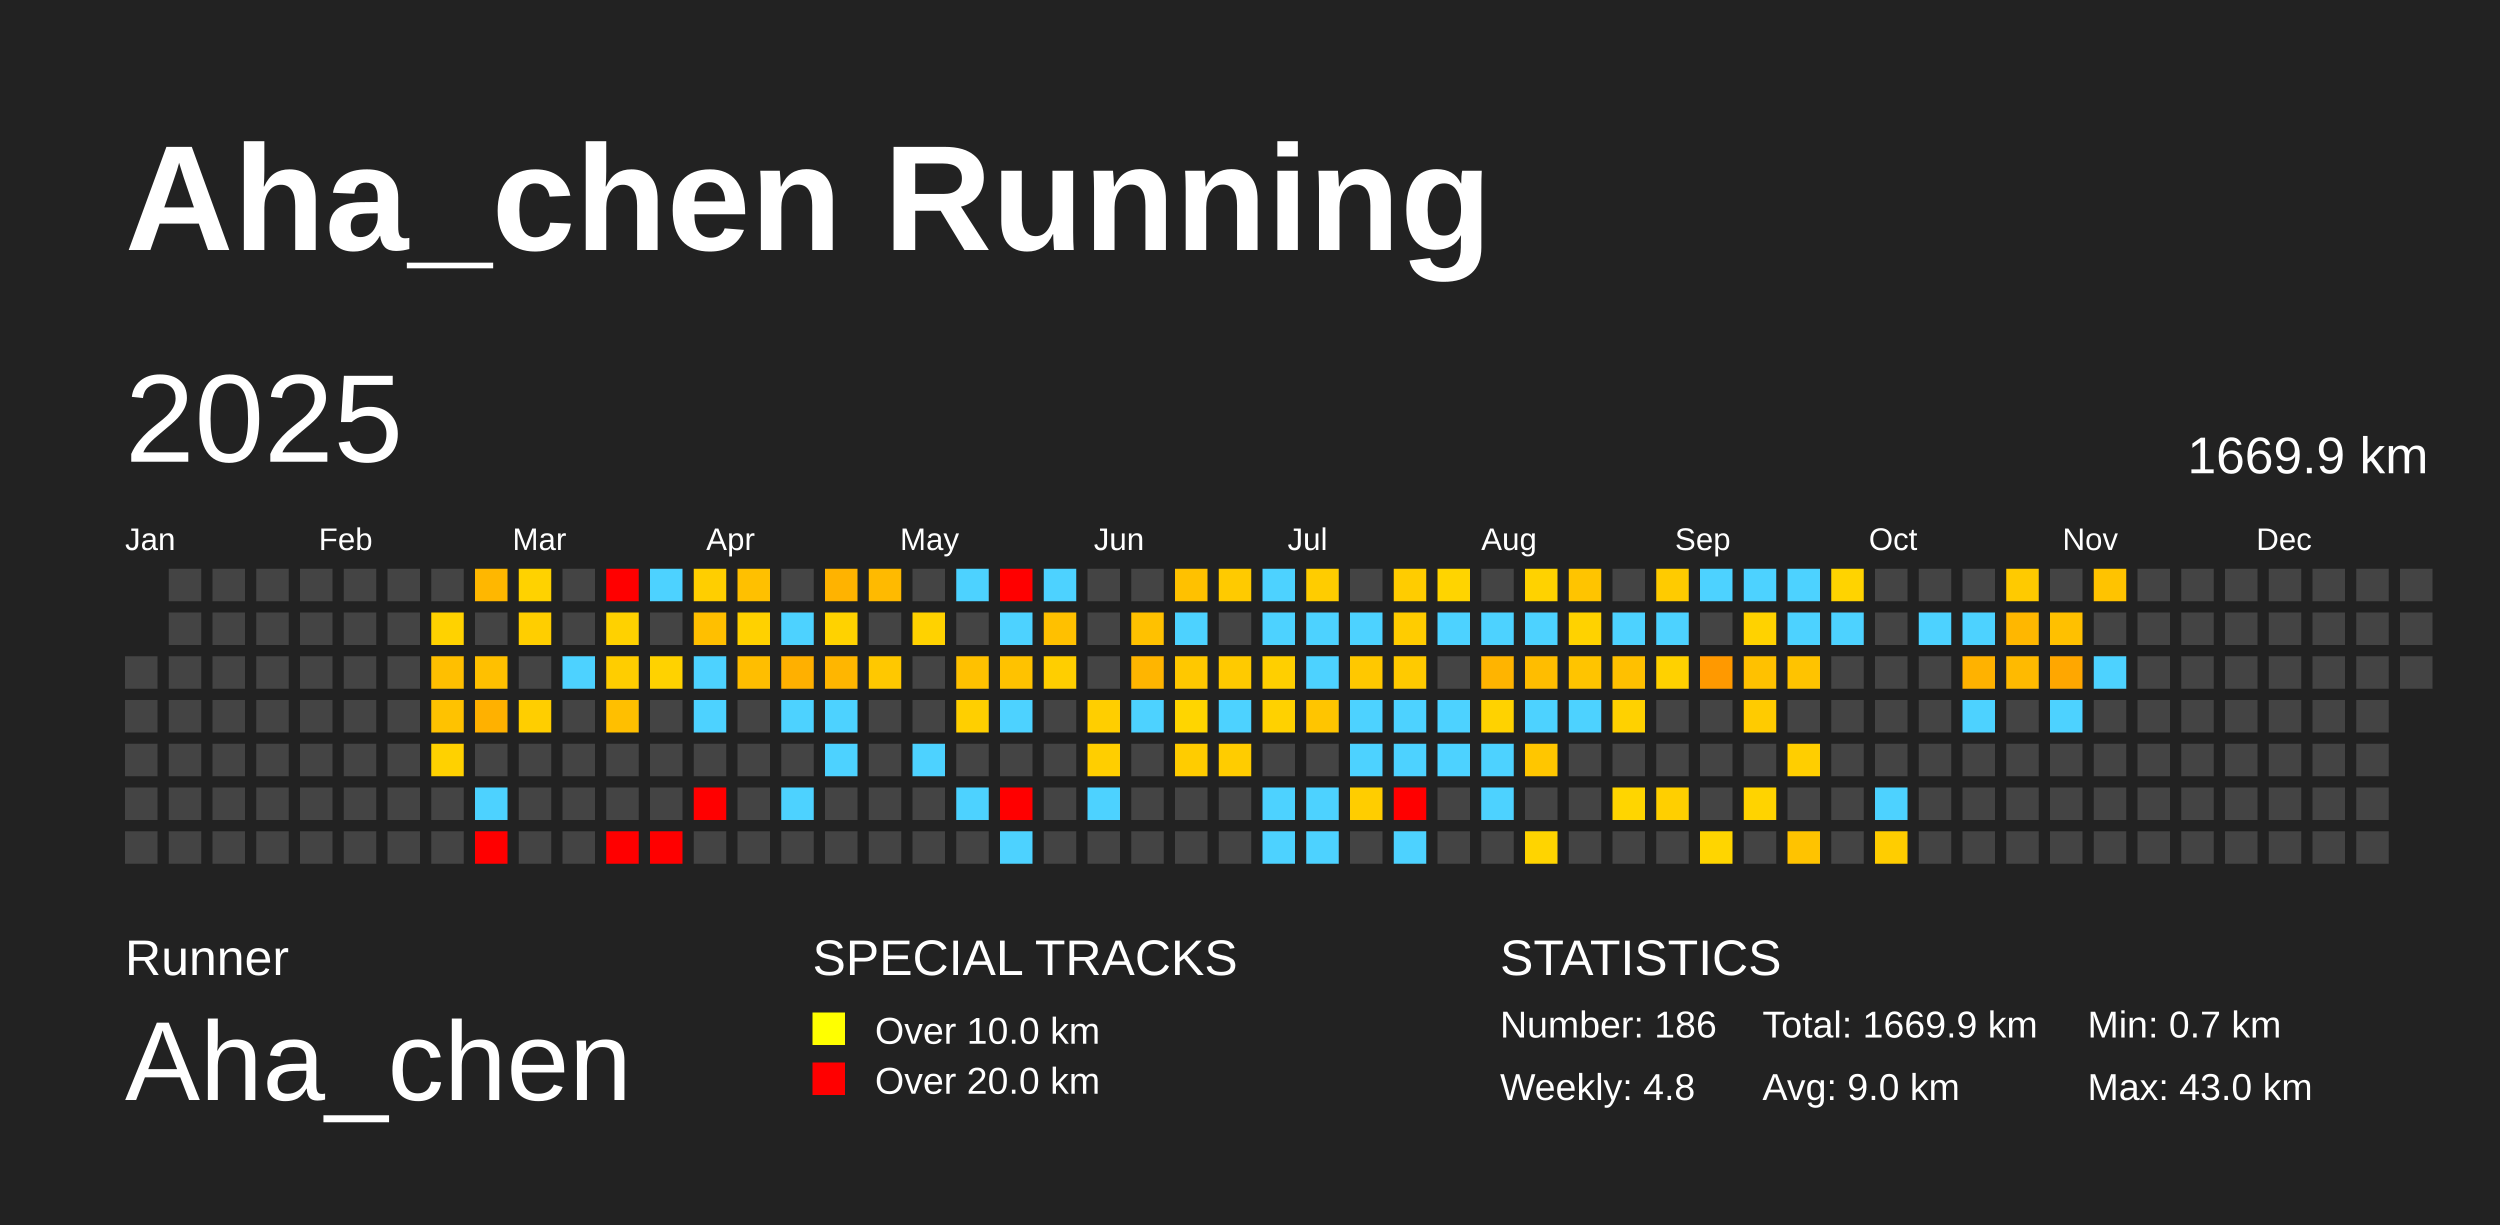
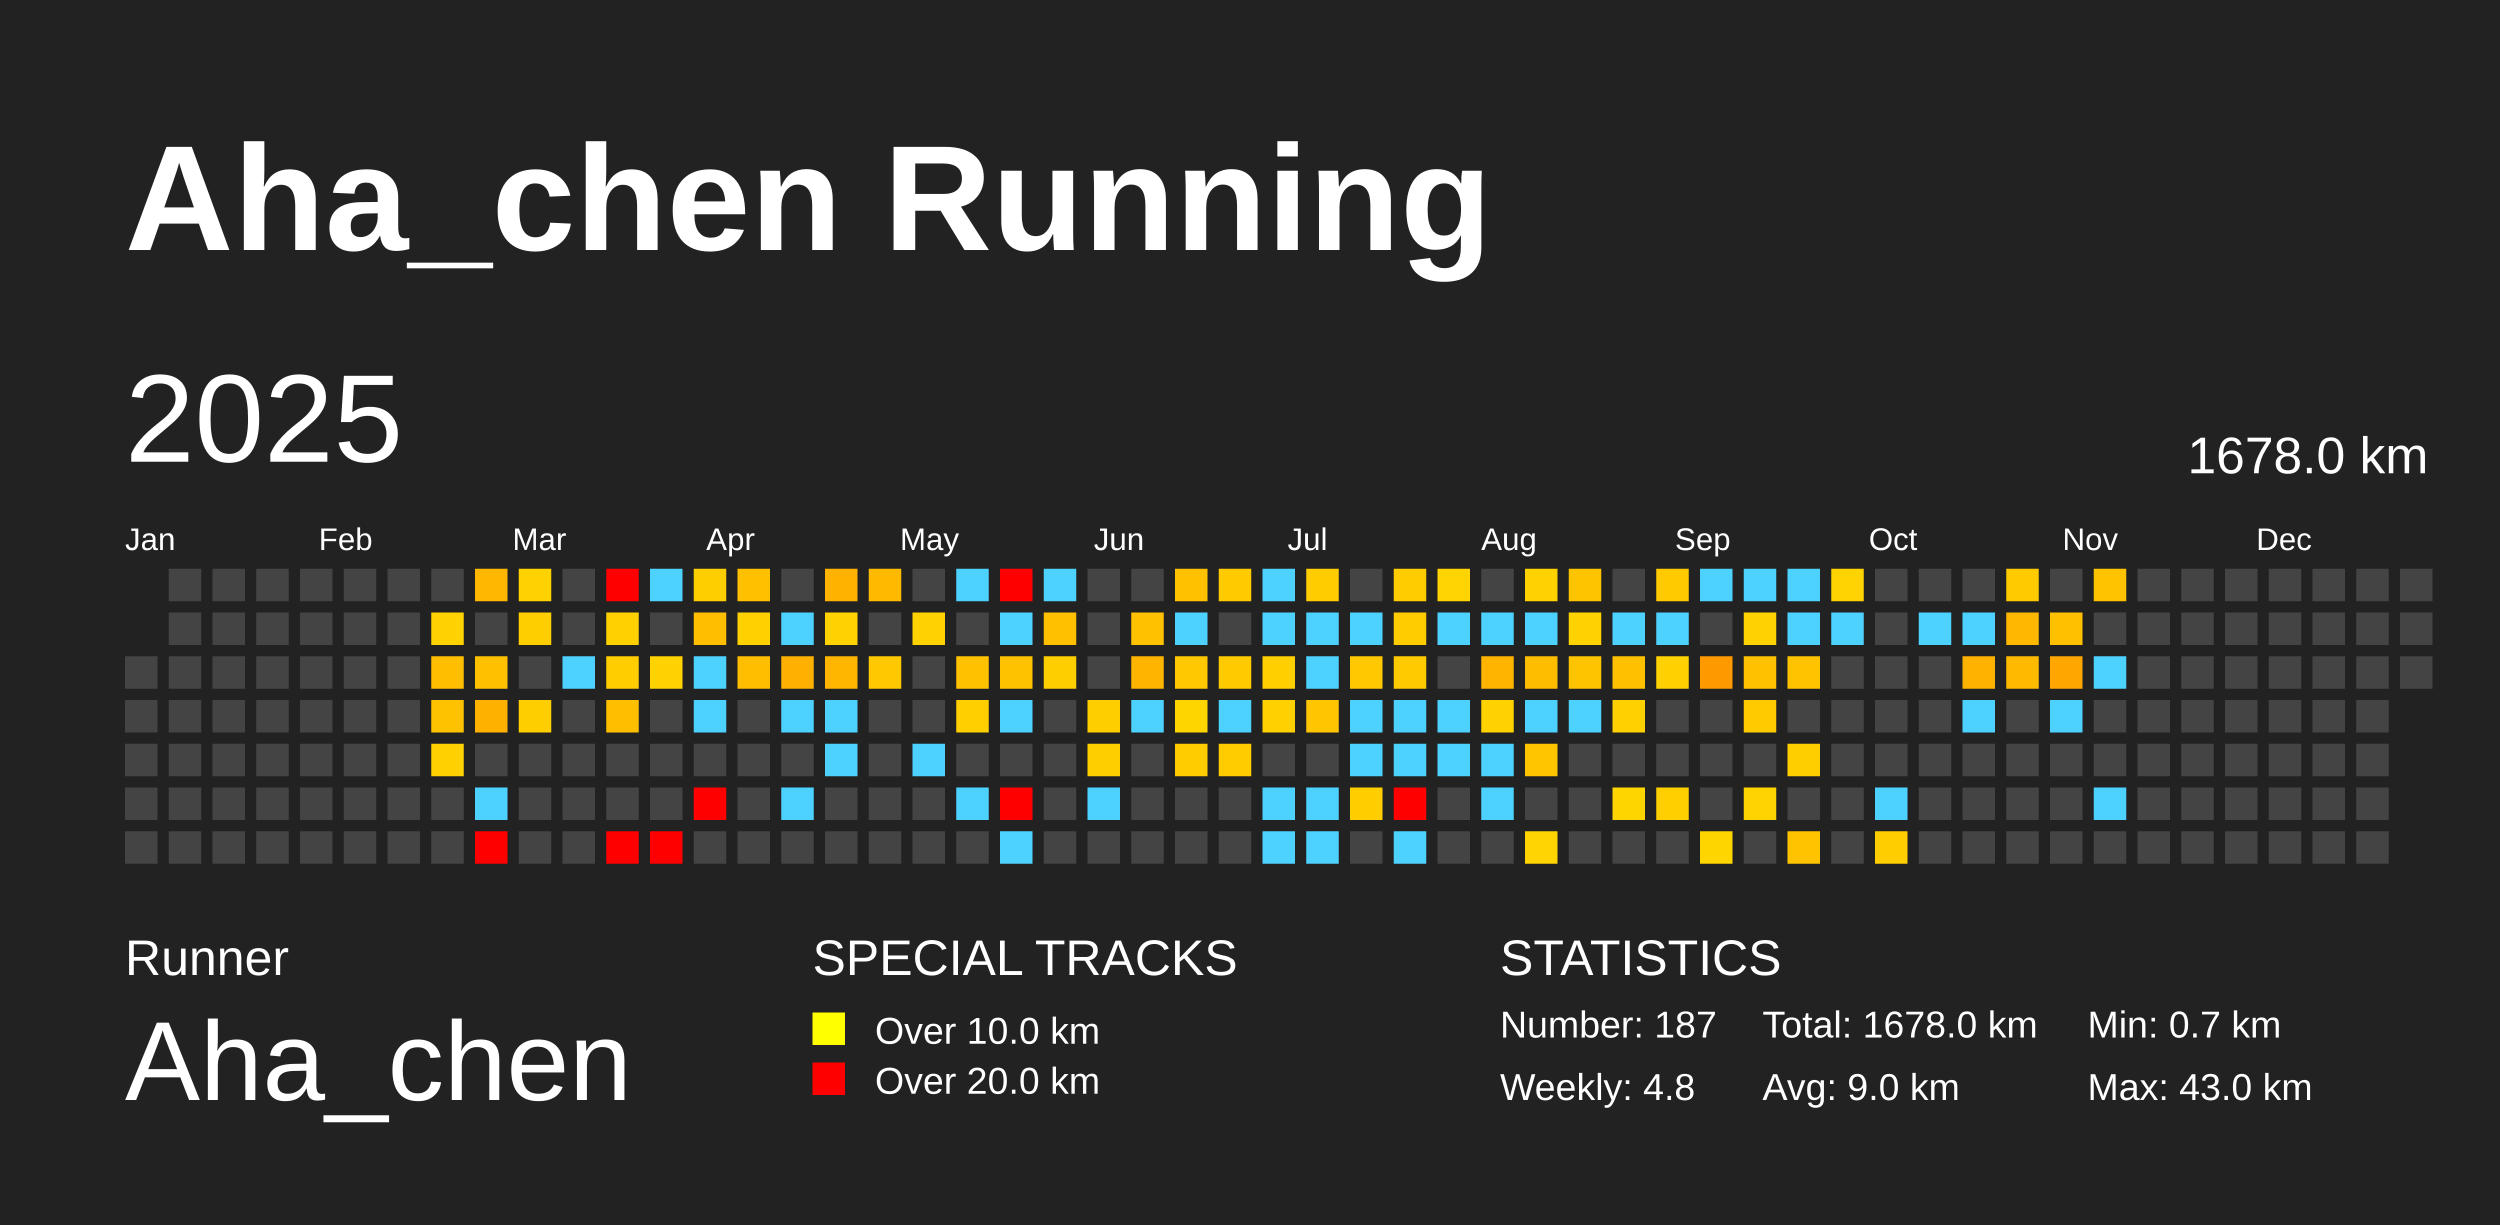
<svg xmlns="http://www.w3.org/2000/svg" baseProfile="full" height="98mm" version="1.1" viewBox="0,0,200,98" width="200mm">
  <defs />
  <rect fill="#222222" height="98" width="200" x="0" y="0" />
  <text fill="#FFFFFF" style="font-size:12px; font-family:Arial; font-weight:bold;" x="10" y="20">Aha_chen Running</text>
  <text fill="#FFFFFF" style="font-size:4px; font-family:Arial" x="10" y="78">Runner</text>
  <text fill="#FFFFFF" style="font-size:9px; font-family:Arial" x="10" y="88">Aha_chen</text>
  <text fill="#FFFFFF" style="font-size:4px; font-family:Arial" x="65" y="78">SPECIAL TRACKS</text>
  <rect fill="yellow" height="2.6" width="2.6" x="65" y="81" />
  <text fill="#FFFFFF" style="font-size:3px; font-family:Arial" x="70" y="83.5">Over 10.0 km</text>
  <rect fill="red" height="2.6" width="2.6" x="65" y="85" />
  <text fill="#FFFFFF" style="font-size:3px; font-family:Arial" x="70" y="87.5">Over 20.0 km</text>
  <text fill="#FFFFFF" style="font-size:4px; font-family:Arial" x="120" y="78">STATISTICS</text>
-   <text fill="#FFFFFF" style="font-size:3px; font-family:Arial" x="120" y="83">Number: 186</text>
+   <text fill="#FFFFFF" style="font-size:3px; font-family:Arial" x="120" y="83">Number: 187</text>
  <text fill="#FFFFFF" style="font-size:3px; font-family:Arial" x="120" y="88">Weekly: 4.8</text>
-   <text fill="#FFFFFF" style="font-size:3px; font-family:Arial" x="141" y="83">Total: 1669.9 km</text>
+   <text fill="#FFFFFF" style="font-size:3px; font-family:Arial" x="141" y="83">Total: 1678.0 km</text>
  <text fill="#FFFFFF" style="font-size:3px; font-family:Arial" x="141" y="88">Avg: 9.0 km</text>
  <text fill="#FFFFFF" style="font-size:3px; font-family:Arial" x="167" y="83">Min: 0.7 km</text>
  <text fill="#FFFFFF" style="font-size:3px; font-family:Arial" x="167" y="88">Max: 43.0 km</text>
  <text dominant-baseline="hanging" fill="#FFFFFF" style="font-size:10.0px; font-family:Arial;" x="10" y="30">2025</text>
-   <text dominant-baseline="hanging" fill="#FFFFFF" style="font-size:4.125px; font-family:Arial;" x="175" y="35">1669.9 km</text>
+   <text dominant-baseline="hanging" fill="#FFFFFF" style="font-size:4.125px; font-family:Arial;" x="175" y="35">1678.0 km</text>
  <text fill="#FFFFFF" style="font-size:2.5px; font-family:Arial" x="10.0" y="44">Jan</text>
  <text fill="#FFFFFF" style="font-size:2.5px; font-family:Arial" x="25.5" y="44">Feb</text>
  <text fill="#FFFFFF" style="font-size:2.5px; font-family:Arial" x="41.0" y="44">Mar</text>
  <text fill="#FFFFFF" style="font-size:2.5px; font-family:Arial" x="56.5" y="44">Apr</text>
  <text fill="#FFFFFF" style="font-size:2.5px; font-family:Arial" x="72.0" y="44">May</text>
  <text fill="#FFFFFF" style="font-size:2.5px; font-family:Arial" x="87.5" y="44">Jun</text>
  <text fill="#FFFFFF" style="font-size:2.5px; font-family:Arial" x="103.0" y="44">Jul</text>
  <text fill="#FFFFFF" style="font-size:2.5px; font-family:Arial" x="118.5" y="44">Aug</text>
  <text fill="#FFFFFF" style="font-size:2.5px; font-family:Arial" x="134.0" y="44">Sep</text>
  <text fill="#FFFFFF" style="font-size:2.5px; font-family:Arial" x="149.5" y="44">Oct</text>
  <text fill="#FFFFFF" style="font-size:2.5px; font-family:Arial" x="165.0" y="44">Nov</text>
  <text fill="#FFFFFF" style="font-size:2.5px; font-family:Arial" x="180.5" y="44">Dec</text>
  <rect fill="#444444" height="2.6" width="2.6" x="10.0" y="52.5" />
  <rect fill="#444444" height="2.6" width="2.6" x="10.0" y="56.0" />
  <rect fill="#444444" height="2.6" width="2.6" x="10.0" y="59.5" />
  <rect fill="#444444" height="2.6" width="2.6" x="10.0" y="63.0" />
  <rect fill="#444444" height="2.6" width="2.6" x="10.0" y="66.5" />
  <rect fill="#444444" height="2.6" width="2.6" x="13.5" y="45.5" />
  <rect fill="#444444" height="2.6" width="2.6" x="13.5" y="49.0" />
  <rect fill="#444444" height="2.6" width="2.6" x="13.5" y="52.5" />
  <rect fill="#444444" height="2.6" width="2.6" x="13.5" y="56.0" />
  <rect fill="#444444" height="2.6" width="2.6" x="13.5" y="59.5" />
  <rect fill="#444444" height="2.6" width="2.6" x="13.5" y="63.0" />
  <rect fill="#444444" height="2.6" width="2.6" x="13.5" y="66.5" />
  <rect fill="#444444" height="2.6" width="2.6" x="17.0" y="45.5" />
  <rect fill="#444444" height="2.6" width="2.6" x="17.0" y="49.0" />
  <rect fill="#444444" height="2.6" width="2.6" x="17.0" y="52.5" />
  <rect fill="#444444" height="2.6" width="2.6" x="17.0" y="56.0" />
  <rect fill="#444444" height="2.6" width="2.6" x="17.0" y="59.5" />
  <rect fill="#444444" height="2.6" width="2.6" x="17.0" y="63.0" />
  <rect fill="#444444" height="2.6" width="2.6" x="17.0" y="66.5" />
  <rect fill="#444444" height="2.6" width="2.6" x="20.5" y="45.5" />
  <rect fill="#444444" height="2.6" width="2.6" x="20.5" y="49.0" />
  <rect fill="#444444" height="2.6" width="2.6" x="20.5" y="52.5" />
  <rect fill="#444444" height="2.6" width="2.6" x="20.5" y="56.0" />
  <rect fill="#444444" height="2.6" width="2.6" x="20.5" y="59.5" />
  <rect fill="#444444" height="2.6" width="2.6" x="20.5" y="63.0" />
  <rect fill="#444444" height="2.6" width="2.6" x="20.5" y="66.5" />
  <rect fill="#444444" height="2.6" width="2.6" x="24.0" y="45.5" />
  <rect fill="#444444" height="2.6" width="2.6" x="24.0" y="49.0" />
  <rect fill="#444444" height="2.6" width="2.6" x="24.0" y="52.5" />
  <rect fill="#444444" height="2.6" width="2.6" x="24.0" y="56.0" />
  <rect fill="#444444" height="2.6" width="2.6" x="24.0" y="59.5" />
  <rect fill="#444444" height="2.6" width="2.6" x="24.0" y="63.0" />
  <rect fill="#444444" height="2.6" width="2.6" x="24.0" y="66.5" />
  <rect fill="#444444" height="2.6" width="2.6" x="27.5" y="45.5" />
  <rect fill="#444444" height="2.6" width="2.6" x="27.5" y="49.0" />
  <rect fill="#444444" height="2.6" width="2.6" x="27.5" y="52.5" />
  <rect fill="#444444" height="2.6" width="2.6" x="27.5" y="56.0" />
  <rect fill="#444444" height="2.6" width="2.6" x="27.5" y="59.5" />
  <rect fill="#444444" height="2.6" width="2.6" x="27.5" y="63.0" />
  <rect fill="#444444" height="2.6" width="2.6" x="27.5" y="66.5" />
  <rect fill="#444444" height="2.6" width="2.6" x="31.0" y="45.5" />
  <rect fill="#444444" height="2.6" width="2.6" x="31.0" y="49.0" />
  <rect fill="#444444" height="2.6" width="2.6" x="31.0" y="52.5" />
  <rect fill="#444444" height="2.6" width="2.6" x="31.0" y="56.0" />
  <rect fill="#444444" height="2.6" width="2.6" x="31.0" y="59.5" />
  <rect fill="#444444" height="2.6" width="2.6" x="31.0" y="63.0" />
  <rect fill="#444444" height="2.6" width="2.6" x="31.0" y="66.5" />
  <rect fill="#444444" height="2.6" width="2.6" x="34.5" y="45.5" />
  <rect fill="#ffd200" height="2.6" width="2.6" x="34.5" y="49.0" />
  <rect fill="#ffbf00" height="2.6" width="2.6" x="34.5" y="52.5" />
  <rect fill="#ffc200" height="2.6" width="2.6" x="34.5" y="56.0" />
  <rect fill="#ffd100" height="2.6" width="2.6" x="34.5" y="59.5" />
  <rect fill="#444444" height="2.6" width="2.6" x="34.5" y="63.0" />
  <rect fill="#444444" height="2.6" width="2.6" x="34.5" y="66.5" />
  <rect fill="#ffb700" height="2.6" width="2.6" x="38.0" y="45.5" />
  <rect fill="#444444" height="2.6" width="2.6" x="38.0" y="49.0" />
  <rect fill="#ffc000" height="2.6" width="2.6" x="38.0" y="52.5" />
  <rect fill="#ffb100" height="2.6" width="2.6" x="38.0" y="56.0" />
  <rect fill="#444444" height="2.6" width="2.6" x="38.0" y="59.5" />
  <rect fill="#4dd2ff" height="2.6" width="2.6" x="38.0" y="63.0" />
  <rect fill="red" height="2.6" width="2.6" x="38.0" y="66.5" />
  <rect fill="#ffd200" height="2.6" width="2.6" x="41.5" y="45.5" />
  <rect fill="#ffce00" height="2.6" width="2.6" x="41.5" y="49.0" />
  <rect fill="#444444" height="2.6" width="2.6" x="41.5" y="52.5" />
  <rect fill="#ffce00" height="2.6" width="2.6" x="41.5" y="56.0" />
  <rect fill="#444444" height="2.6" width="2.6" x="41.5" y="59.5" />
  <rect fill="#444444" height="2.6" width="2.6" x="41.5" y="63.0" />
  <rect fill="#444444" height="2.6" width="2.6" x="41.5" y="66.5" />
  <rect fill="#444444" height="2.6" width="2.6" x="45.0" y="45.5" />
  <rect fill="#444444" height="2.6" width="2.6" x="45.0" y="49.0" />
  <rect fill="#4dd2ff" height="2.6" width="2.6" x="45.0" y="52.5" />
  <rect fill="#444444" height="2.6" width="2.6" x="45.0" y="56.0" />
  <rect fill="#444444" height="2.6" width="2.6" x="45.0" y="59.5" />
  <rect fill="#444444" height="2.6" width="2.6" x="45.0" y="63.0" />
  <rect fill="#444444" height="2.6" width="2.6" x="45.0" y="66.5" />
  <rect fill="red" height="2.6" width="2.6" x="48.5" y="45.5" />
  <rect fill="#ffd100" height="2.6" width="2.6" x="48.5" y="49.0" />
  <rect fill="#ffcd00" height="2.6" width="2.6" x="48.5" y="52.5" />
  <rect fill="#ffbf00" height="2.6" width="2.6" x="48.5" y="56.0" />
  <rect fill="#444444" height="2.6" width="2.6" x="48.5" y="59.5" />
  <rect fill="#444444" height="2.6" width="2.6" x="48.5" y="63.0" />
  <rect fill="red" height="2.6" width="2.6" x="48.5" y="66.5" />
  <rect fill="#4dd2ff" height="2.6" width="2.6" x="52.0" y="45.5" />
  <rect fill="#444444" height="2.6" width="2.6" x="52.0" y="49.0" />
  <rect fill="#ffd200" height="2.6" width="2.6" x="52.0" y="52.5" />
  <rect fill="#444444" height="2.6" width="2.6" x="52.0" y="56.0" />
  <rect fill="#444444" height="2.6" width="2.6" x="52.0" y="59.5" />
  <rect fill="#444444" height="2.6" width="2.6" x="52.0" y="63.0" />
  <rect fill="red" height="2.6" width="2.6" x="52.0" y="66.5" />
  <rect fill="#ffce00" height="2.6" width="2.6" x="55.5" y="45.5" />
  <rect fill="#ffbf00" height="2.6" width="2.6" x="55.5" y="49.0" />
  <rect fill="#4dd2ff" height="2.6" width="2.6" x="55.5" y="52.5" />
  <rect fill="#4dd2ff" height="2.6" width="2.6" x="55.5" y="56.0" />
  <rect fill="#444444" height="2.6" width="2.6" x="55.5" y="59.5" />
  <rect fill="red" height="2.6" width="2.6" x="55.5" y="63.0" />
  <rect fill="#444444" height="2.6" width="2.6" x="55.5" y="66.5" />
  <rect fill="#ffc000" height="2.6" width="2.6" x="59.0" y="45.5" />
  <rect fill="#ffd100" height="2.6" width="2.6" x="59.0" y="49.0" />
  <rect fill="#ffbe00" height="2.6" width="2.6" x="59.0" y="52.5" />
  <rect fill="#444444" height="2.6" width="2.6" x="59.0" y="56.0" />
  <rect fill="#444444" height="2.6" width="2.6" x="59.0" y="59.5" />
  <rect fill="#444444" height="2.6" width="2.6" x="59.0" y="63.0" />
  <rect fill="#444444" height="2.6" width="2.6" x="59.0" y="66.5" />
  <rect fill="#444444" height="2.6" width="2.6" x="62.5" y="45.5" />
  <rect fill="#4dd2ff" height="2.6" width="2.6" x="62.5" y="49.0" />
  <rect fill="#ffb000" height="2.6" width="2.6" x="62.5" y="52.5" />
  <rect fill="#4dd2ff" height="2.6" width="2.6" x="62.5" y="56.0" />
  <rect fill="#444444" height="2.6" width="2.6" x="62.5" y="59.5" />
  <rect fill="#4dd2ff" height="2.6" width="2.6" x="62.5" y="63.0" />
  <rect fill="#444444" height="2.6" width="2.6" x="62.5" y="66.5" />
  <rect fill="#ffb300" height="2.6" width="2.6" x="66.0" y="45.5" />
  <rect fill="#ffd200" height="2.6" width="2.6" x="66.0" y="49.0" />
  <rect fill="#ffb600" height="2.6" width="2.6" x="66.0" y="52.5" />
  <rect fill="#4dd2ff" height="2.6" width="2.6" x="66.0" y="56.0" />
  <rect fill="#4dd2ff" height="2.6" width="2.6" x="66.0" y="59.5" />
  <rect fill="#444444" height="2.6" width="2.6" x="66.0" y="63.0" />
  <rect fill="#444444" height="2.6" width="2.6" x="66.0" y="66.5" />
  <rect fill="#ffba00" height="2.6" width="2.6" x="69.5" y="45.5" />
  <rect fill="#444444" height="2.6" width="2.6" x="69.5" y="49.0" />
  <rect fill="#ffc800" height="2.6" width="2.6" x="69.5" y="52.5" />
  <rect fill="#444444" height="2.6" width="2.6" x="69.5" y="56.0" />
  <rect fill="#444444" height="2.6" width="2.6" x="69.5" y="59.5" />
  <rect fill="#444444" height="2.6" width="2.6" x="69.5" y="63.0" />
  <rect fill="#444444" height="2.6" width="2.6" x="69.5" y="66.5" />
  <rect fill="#444444" height="2.6" width="2.6" x="73.0" y="45.5" />
  <rect fill="#ffd200" height="2.6" width="2.6" x="73.0" y="49.0" />
  <rect fill="#444444" height="2.6" width="2.6" x="73.0" y="52.5" />
  <rect fill="#444444" height="2.6" width="2.6" x="73.0" y="56.0" />
  <rect fill="#4dd2ff" height="2.6" width="2.6" x="73.0" y="59.5" />
  <rect fill="#444444" height="2.6" width="2.6" x="73.0" y="63.0" />
  <rect fill="#444444" height="2.6" width="2.6" x="73.0" y="66.5" />
  <rect fill="#4dd2ff" height="2.6" width="2.6" x="76.5" y="45.5" />
  <rect fill="#444444" height="2.6" width="2.6" x="76.5" y="49.0" />
  <rect fill="#ffc100" height="2.6" width="2.6" x="76.5" y="52.5" />
  <rect fill="#ffcf00" height="2.6" width="2.6" x="76.5" y="56.0" />
  <rect fill="#444444" height="2.6" width="2.6" x="76.5" y="59.5" />
  <rect fill="#4dd2ff" height="2.6" width="2.6" x="76.5" y="63.0" />
  <rect fill="#444444" height="2.6" width="2.6" x="76.5" y="66.5" />
  <rect fill="red" height="2.6" width="2.6" x="80.0" y="45.5" />
  <rect fill="#4dd2ff" height="2.6" width="2.6" x="80.0" y="49.0" />
  <rect fill="#ffc200" height="2.6" width="2.6" x="80.0" y="52.5" />
  <rect fill="#4dd2ff" height="2.6" width="2.6" x="80.0" y="56.0" />
  <rect fill="#444444" height="2.6" width="2.6" x="80.0" y="59.5" />
  <rect fill="red" height="2.6" width="2.6" x="80.0" y="63.0" />
  <rect fill="#4dd2ff" height="2.6" width="2.6" x="80.0" y="66.5" />
  <rect fill="#4dd2ff" height="2.6" width="2.6" x="83.5" y="45.5" />
  <rect fill="#ffc000" height="2.6" width="2.6" x="83.5" y="49.0" />
  <rect fill="#ffce00" height="2.6" width="2.6" x="83.5" y="52.5" />
  <rect fill="#444444" height="2.6" width="2.6" x="83.5" y="56.0" />
  <rect fill="#444444" height="2.6" width="2.6" x="83.5" y="59.5" />
  <rect fill="#444444" height="2.6" width="2.6" x="83.5" y="63.0" />
  <rect fill="#444444" height="2.6" width="2.6" x="83.5" y="66.5" />
  <rect fill="#444444" height="2.6" width="2.6" x="87.0" y="45.5" />
  <rect fill="#444444" height="2.6" width="2.6" x="87.0" y="49.0" />
  <rect fill="#444444" height="2.6" width="2.6" x="87.0" y="52.5" />
  <rect fill="#ffce00" height="2.6" width="2.6" x="87.0" y="56.0" />
  <rect fill="#ffce00" height="2.6" width="2.6" x="87.0" y="59.5" />
  <rect fill="#4dd2ff" height="2.6" width="2.6" x="87.0" y="63.0" />
  <rect fill="#444444" height="2.6" width="2.6" x="87.0" y="66.5" />
  <rect fill="#444444" height="2.6" width="2.6" x="90.5" y="45.5" />
  <rect fill="#ffc100" height="2.6" width="2.6" x="90.5" y="49.0" />
  <rect fill="#ffb500" height="2.6" width="2.6" x="90.5" y="52.5" />
  <rect fill="#4dd2ff" height="2.6" width="2.6" x="90.5" y="56.0" />
  <rect fill="#444444" height="2.6" width="2.6" x="90.5" y="59.5" />
  <rect fill="#444444" height="2.6" width="2.6" x="90.5" y="63.0" />
  <rect fill="#444444" height="2.6" width="2.6" x="90.5" y="66.5" />
  <rect fill="#ffc100" height="2.6" width="2.6" x="94.0" y="45.5" />
  <rect fill="#4dd2ff" height="2.6" width="2.6" x="94.0" y="49.0" />
  <rect fill="#ffc800" height="2.6" width="2.6" x="94.0" y="52.5" />
  <rect fill="#ffd500" height="2.6" width="2.6" x="94.0" y="56.0" />
  <rect fill="#ffcc00" height="2.6" width="2.6" x="94.0" y="59.5" />
  <rect fill="#444444" height="2.6" width="2.6" x="94.0" y="63.0" />
  <rect fill="#444444" height="2.6" width="2.6" x="94.0" y="66.5" />
  <rect fill="#ffca00" height="2.6" width="2.6" x="97.5" y="45.5" />
  <rect fill="#444444" height="2.6" width="2.6" x="97.5" y="49.0" />
  <rect fill="#ffca00" height="2.6" width="2.6" x="97.5" y="52.5" />
  <rect fill="#4dd2ff" height="2.6" width="2.6" x="97.5" y="56.0" />
  <rect fill="#ffcc00" height="2.6" width="2.6" x="97.5" y="59.5" />
  <rect fill="#444444" height="2.6" width="2.6" x="97.5" y="63.0" />
  <rect fill="#444444" height="2.6" width="2.6" x="97.5" y="66.5" />
  <rect fill="#4dd2ff" height="2.6" width="2.6" x="101.0" y="45.5" />
  <rect fill="#4dd2ff" height="2.6" width="2.6" x="101.0" y="49.0" />
  <rect fill="#ffcf00" height="2.6" width="2.6" x="101.0" y="52.5" />
  <rect fill="#ffd100" height="2.6" width="2.6" x="101.0" y="56.0" />
  <rect fill="#444444" height="2.6" width="2.6" x="101.0" y="59.5" />
  <rect fill="#4dd2ff" height="2.6" width="2.6" x="101.0" y="63.0" />
  <rect fill="#4dd2ff" height="2.6" width="2.6" x="101.0" y="66.5" />
  <rect fill="#ffcc00" height="2.6" width="2.6" x="104.5" y="45.5" />
  <rect fill="#4dd2ff" height="2.6" width="2.6" x="104.5" y="49.0" />
  <rect fill="#4dd2ff" height="2.6" width="2.6" x="104.5" y="52.5" />
  <rect fill="#ffc500" height="2.6" width="2.6" x="104.5" y="56.0" />
  <rect fill="#444444" height="2.6" width="2.6" x="104.5" y="59.5" />
  <rect fill="#4dd2ff" height="2.6" width="2.6" x="104.5" y="63.0" />
  <rect fill="#4dd2ff" height="2.6" width="2.6" x="104.5" y="66.5" />
  <rect fill="#444444" height="2.6" width="2.6" x="108.0" y="45.5" />
  <rect fill="#4dd2ff" height="2.6" width="2.6" x="108.0" y="49.0" />
  <rect fill="#ffc800" height="2.6" width="2.6" x="108.0" y="52.5" />
  <rect fill="#4dd2ff" height="2.6" width="2.6" x="108.0" y="56.0" />
  <rect fill="#4dd2ff" height="2.6" width="2.6" x="108.0" y="59.5" />
  <rect fill="#ffcd00" height="2.6" width="2.6" x="108.0" y="63.0" />
  <rect fill="#444444" height="2.6" width="2.6" x="108.0" y="66.5" />
  <rect fill="#ffcc00" height="2.6" width="2.6" x="111.5" y="45.5" />
  <rect fill="#ffcc00" height="2.6" width="2.6" x="111.5" y="49.0" />
  <rect fill="#ffca00" height="2.6" width="2.6" x="111.5" y="52.5" />
  <rect fill="#4dd2ff" height="2.6" width="2.6" x="111.5" y="56.0" />
  <rect fill="#4dd2ff" height="2.6" width="2.6" x="111.5" y="59.5" />
  <rect fill="red" height="2.6" width="2.6" x="111.5" y="63.0" />
  <rect fill="#4dd2ff" height="2.6" width="2.6" x="111.5" y="66.5" />
  <rect fill="#ffd400" height="2.6" width="2.6" x="115.0" y="45.5" />
  <rect fill="#4dd2ff" height="2.6" width="2.6" x="115.0" y="49.0" />
  <rect fill="#444444" height="2.6" width="2.6" x="115.0" y="52.5" />
  <rect fill="#4dd2ff" height="2.6" width="2.6" x="115.0" y="56.0" />
  <rect fill="#4dd2ff" height="2.6" width="2.6" x="115.0" y="59.5" />
  <rect fill="#444444" height="2.6" width="2.6" x="115.0" y="63.0" />
  <rect fill="#444444" height="2.6" width="2.6" x="115.0" y="66.5" />
  <rect fill="#444444" height="2.6" width="2.6" x="118.5" y="45.5" />
  <rect fill="#4dd2ff" height="2.6" width="2.6" x="118.5" y="49.0" />
  <rect fill="#ffb400" height="2.6" width="2.6" x="118.5" y="52.5" />
  <rect fill="#ffd200" height="2.6" width="2.6" x="118.5" y="56.0" />
  <rect fill="#4dd2ff" height="2.6" width="2.6" x="118.5" y="59.5" />
  <rect fill="#4dd2ff" height="2.6" width="2.6" x="118.5" y="63.0" />
  <rect fill="#444444" height="2.6" width="2.6" x="118.5" y="66.5" />
  <rect fill="#ffd200" height="2.6" width="2.6" x="122.0" y="45.5" />
  <rect fill="#4dd2ff" height="2.6" width="2.6" x="122.0" y="49.0" />
  <rect fill="#ffbd00" height="2.6" width="2.6" x="122.0" y="52.5" />
  <rect fill="#4dd2ff" height="2.6" width="2.6" x="122.0" y="56.0" />
  <rect fill="#ffc600" height="2.6" width="2.6" x="122.0" y="59.5" />
  <rect fill="#444444" height="2.6" width="2.6" x="122.0" y="63.0" />
  <rect fill="#ffd400" height="2.6" width="2.6" x="122.0" y="66.5" />
  <rect fill="#ffc400" height="2.6" width="2.6" x="125.5" y="45.5" />
  <rect fill="#ffd200" height="2.6" width="2.6" x="125.5" y="49.0" />
  <rect fill="#ffc400" height="2.6" width="2.6" x="125.5" y="52.5" />
  <rect fill="#4dd2ff" height="2.6" width="2.6" x="125.5" y="56.0" />
  <rect fill="#444444" height="2.6" width="2.6" x="125.5" y="59.5" />
  <rect fill="#444444" height="2.6" width="2.6" x="125.5" y="63.0" />
  <rect fill="#444444" height="2.6" width="2.6" x="125.5" y="66.5" />
  <rect fill="#444444" height="2.6" width="2.6" x="129.0" y="45.5" />
  <rect fill="#4dd2ff" height="2.6" width="2.6" x="129.0" y="49.0" />
  <rect fill="#ffc000" height="2.6" width="2.6" x="129.0" y="52.5" />
  <rect fill="#ffd100" height="2.6" width="2.6" x="129.0" y="56.0" />
  <rect fill="#444444" height="2.6" width="2.6" x="129.0" y="59.5" />
  <rect fill="#ffd500" height="2.6" width="2.6" x="129.0" y="63.0" />
  <rect fill="#444444" height="2.6" width="2.6" x="129.0" y="66.5" />
  <rect fill="#ffcb00" height="2.6" width="2.6" x="132.5" y="45.5" />
  <rect fill="#4dd2ff" height="2.6" width="2.6" x="132.5" y="49.0" />
  <rect fill="#ffd100" height="2.6" width="2.6" x="132.5" y="52.5" />
  <rect fill="#444444" height="2.6" width="2.6" x="132.5" y="56.0" />
  <rect fill="#444444" height="2.6" width="2.6" x="132.5" y="59.5" />
  <rect fill="#ffcf00" height="2.6" width="2.6" x="132.5" y="63.0" />
  <rect fill="#444444" height="2.6" width="2.6" x="132.5" y="66.5" />
  <rect fill="#4dd2ff" height="2.6" width="2.6" x="136.0" y="45.5" />
  <rect fill="#444444" height="2.6" width="2.6" x="136.0" y="49.0" />
  <rect fill="#ff9900" height="2.6" width="2.6" x="136.0" y="52.5" />
  <rect fill="#444444" height="2.6" width="2.6" x="136.0" y="56.0" />
  <rect fill="#444444" height="2.6" width="2.6" x="136.0" y="59.5" />
  <rect fill="#444444" height="2.6" width="2.6" x="136.0" y="63.0" />
  <rect fill="#ffd500" height="2.6" width="2.6" x="136.0" y="66.5" />
  <rect fill="#4dd2ff" height="2.6" width="2.6" x="139.5" y="45.5" />
  <rect fill="#ffd200" height="2.6" width="2.6" x="139.5" y="49.0" />
  <rect fill="#ffc100" height="2.6" width="2.6" x="139.5" y="52.5" />
  <rect fill="#ffcb00" height="2.6" width="2.6" x="139.5" y="56.0" />
  <rect fill="#444444" height="2.6" width="2.6" x="139.5" y="59.5" />
  <rect fill="#ffd300" height="2.6" width="2.6" x="139.5" y="63.0" />
  <rect fill="#444444" height="2.6" width="2.6" x="139.5" y="66.5" />
  <rect fill="#4dd2ff" height="2.6" width="2.6" x="143.0" y="45.5" />
  <rect fill="#4dd2ff" height="2.6" width="2.6" x="143.0" y="49.0" />
  <rect fill="#ffc300" height="2.6" width="2.6" x="143.0" y="52.5" />
  <rect fill="#444444" height="2.6" width="2.6" x="143.0" y="56.0" />
  <rect fill="#ffce00" height="2.6" width="2.6" x="143.0" y="59.5" />
  <rect fill="#444444" height="2.6" width="2.6" x="143.0" y="63.0" />
  <rect fill="#ffc300" height="2.6" width="2.6" x="143.0" y="66.5" />
  <rect fill="#ffd300" height="2.6" width="2.6" x="146.5" y="45.5" />
  <rect fill="#4dd2ff" height="2.6" width="2.6" x="146.5" y="49.0" />
  <rect fill="#444444" height="2.6" width="2.6" x="146.5" y="52.5" />
  <rect fill="#444444" height="2.6" width="2.6" x="146.5" y="56.0" />
  <rect fill="#444444" height="2.6" width="2.6" x="146.5" y="59.5" />
  <rect fill="#444444" height="2.6" width="2.6" x="146.5" y="63.0" />
  <rect fill="#444444" height="2.6" width="2.6" x="146.5" y="66.5" />
  <rect fill="#444444" height="2.6" width="2.6" x="150.0" y="45.5" />
  <rect fill="#444444" height="2.6" width="2.6" x="150.0" y="49.0" />
  <rect fill="#444444" height="2.6" width="2.6" x="150.0" y="52.5" />
  <rect fill="#444444" height="2.6" width="2.6" x="150.0" y="56.0" />
  <rect fill="#444444" height="2.6" width="2.6" x="150.0" y="59.5" />
  <rect fill="#4dd2ff" height="2.6" width="2.6" x="150.0" y="63.0" />
  <rect fill="#ffcd00" height="2.6" width="2.6" x="150.0" y="66.5" />
  <rect fill="#444444" height="2.6" width="2.6" x="153.5" y="45.5" />
  <rect fill="#4dd2ff" height="2.6" width="2.6" x="153.5" y="49.0" />
  <rect fill="#444444" height="2.6" width="2.6" x="153.5" y="52.5" />
  <rect fill="#444444" height="2.6" width="2.6" x="153.5" y="56.0" />
  <rect fill="#444444" height="2.6" width="2.6" x="153.5" y="59.5" />
  <rect fill="#444444" height="2.6" width="2.6" x="153.5" y="63.0" />
  <rect fill="#444444" height="2.6" width="2.6" x="153.5" y="66.5" />
  <rect fill="#444444" height="2.6" width="2.6" x="157.0" y="45.5" />
  <rect fill="#4dd2ff" height="2.6" width="2.6" x="157.0" y="49.0" />
  <rect fill="#ffb200" height="2.6" width="2.6" x="157.0" y="52.5" />
  <rect fill="#4dd2ff" height="2.6" width="2.6" x="157.0" y="56.0" />
  <rect fill="#444444" height="2.6" width="2.6" x="157.0" y="59.5" />
  <rect fill="#444444" height="2.6" width="2.6" x="157.0" y="63.0" />
  <rect fill="#444444" height="2.6" width="2.6" x="157.0" y="66.5" />
  <rect fill="#ffca00" height="2.6" width="2.6" x="160.5" y="45.5" />
  <rect fill="#ffb700" height="2.6" width="2.6" x="160.5" y="49.0" />
  <rect fill="#ffba00" height="2.6" width="2.6" x="160.5" y="52.5" />
  <rect fill="#444444" height="2.6" width="2.6" x="160.5" y="56.0" />
  <rect fill="#444444" height="2.6" width="2.6" x="160.5" y="59.5" />
  <rect fill="#444444" height="2.6" width="2.6" x="160.5" y="63.0" />
  <rect fill="#444444" height="2.6" width="2.6" x="160.5" y="66.5" />
  <rect fill="#444444" height="2.6" width="2.6" x="164.0" y="45.5" />
  <rect fill="#ffc000" height="2.6" width="2.6" x="164.0" y="49.0" />
  <rect fill="#ffa700" height="2.6" width="2.6" x="164.0" y="52.5" />
  <rect fill="#4dd2ff" height="2.6" width="2.6" x="164.0" y="56.0" />
  <rect fill="#444444" height="2.6" width="2.6" x="164.0" y="59.5" />
  <rect fill="#444444" height="2.6" width="2.6" x="164.0" y="63.0" />
  <rect fill="#444444" height="2.6" width="2.6" x="164.0" y="66.5" />
  <rect fill="#ffc300" height="2.6" width="2.6" x="167.5" y="45.5" />
  <rect fill="#444444" height="2.6" width="2.6" x="167.5" y="49.0" />
  <rect fill="#4dd2ff" height="2.6" width="2.6" x="167.5" y="52.5" />
  <rect fill="#444444" height="2.6" width="2.6" x="167.5" y="56.0" />
  <rect fill="#444444" height="2.6" width="2.6" x="167.5" y="59.5" />
-   <rect fill="#444444" height="2.6" width="2.6" x="167.5" y="63.0" />
+   <rect fill="#4dd2ff" height="2.6" width="2.6" x="167.5" y="63.0" />
  <rect fill="#444444" height="2.6" width="2.6" x="167.5" y="66.5" />
  <rect fill="#444444" height="2.6" width="2.6" x="171.0" y="45.5" />
  <rect fill="#444444" height="2.6" width="2.6" x="171.0" y="49.0" />
  <rect fill="#444444" height="2.6" width="2.6" x="171.0" y="52.5" />
  <rect fill="#444444" height="2.6" width="2.6" x="171.0" y="56.0" />
  <rect fill="#444444" height="2.6" width="2.6" x="171.0" y="59.5" />
  <rect fill="#444444" height="2.6" width="2.6" x="171.0" y="63.0" />
  <rect fill="#444444" height="2.6" width="2.6" x="171.0" y="66.5" />
  <rect fill="#444444" height="2.6" width="2.6" x="174.5" y="45.5" />
  <rect fill="#444444" height="2.6" width="2.6" x="174.5" y="49.0" />
  <rect fill="#444444" height="2.6" width="2.6" x="174.5" y="52.5" />
  <rect fill="#444444" height="2.6" width="2.6" x="174.5" y="56.0" />
  <rect fill="#444444" height="2.6" width="2.6" x="174.5" y="59.5" />
  <rect fill="#444444" height="2.6" width="2.6" x="174.5" y="63.0" />
  <rect fill="#444444" height="2.6" width="2.6" x="174.5" y="66.5" />
  <rect fill="#444444" height="2.6" width="2.6" x="178.0" y="45.5" />
  <rect fill="#444444" height="2.6" width="2.6" x="178.0" y="49.0" />
  <rect fill="#444444" height="2.6" width="2.6" x="178.0" y="52.5" />
  <rect fill="#444444" height="2.6" width="2.6" x="178.0" y="56.0" />
  <rect fill="#444444" height="2.6" width="2.6" x="178.0" y="59.5" />
  <rect fill="#444444" height="2.6" width="2.6" x="178.0" y="63.0" />
  <rect fill="#444444" height="2.6" width="2.6" x="178.0" y="66.5" />
  <rect fill="#444444" height="2.6" width="2.6" x="181.5" y="45.5" />
  <rect fill="#444444" height="2.6" width="2.6" x="181.5" y="49.0" />
  <rect fill="#444444" height="2.6" width="2.6" x="181.5" y="52.5" />
  <rect fill="#444444" height="2.6" width="2.6" x="181.5" y="56.0" />
  <rect fill="#444444" height="2.6" width="2.6" x="181.5" y="59.5" />
  <rect fill="#444444" height="2.6" width="2.6" x="181.5" y="63.0" />
  <rect fill="#444444" height="2.6" width="2.6" x="181.5" y="66.5" />
  <rect fill="#444444" height="2.6" width="2.6" x="185.0" y="45.5" />
  <rect fill="#444444" height="2.6" width="2.6" x="185.0" y="49.0" />
  <rect fill="#444444" height="2.6" width="2.6" x="185.0" y="52.5" />
  <rect fill="#444444" height="2.6" width="2.6" x="185.0" y="56.0" />
  <rect fill="#444444" height="2.6" width="2.6" x="185.0" y="59.5" />
  <rect fill="#444444" height="2.6" width="2.6" x="185.0" y="63.0" />
  <rect fill="#444444" height="2.6" width="2.6" x="185.0" y="66.5" />
  <rect fill="#444444" height="2.6" width="2.6" x="188.5" y="45.5" />
  <rect fill="#444444" height="2.6" width="2.6" x="188.5" y="49.0" />
  <rect fill="#444444" height="2.6" width="2.6" x="188.5" y="52.5" />
  <rect fill="#444444" height="2.6" width="2.6" x="188.5" y="56.0" />
  <rect fill="#444444" height="2.6" width="2.6" x="188.5" y="59.5" />
  <rect fill="#444444" height="2.6" width="2.6" x="188.5" y="63.0" />
  <rect fill="#444444" height="2.6" width="2.6" x="188.5" y="66.5" />
  <rect fill="#444444" height="2.6" width="2.6" x="192.0" y="45.5" />
  <rect fill="#444444" height="2.6" width="2.6" x="192.0" y="49.0" />
  <rect fill="#444444" height="2.6" width="2.6" x="192.0" y="52.5" />
</svg>
